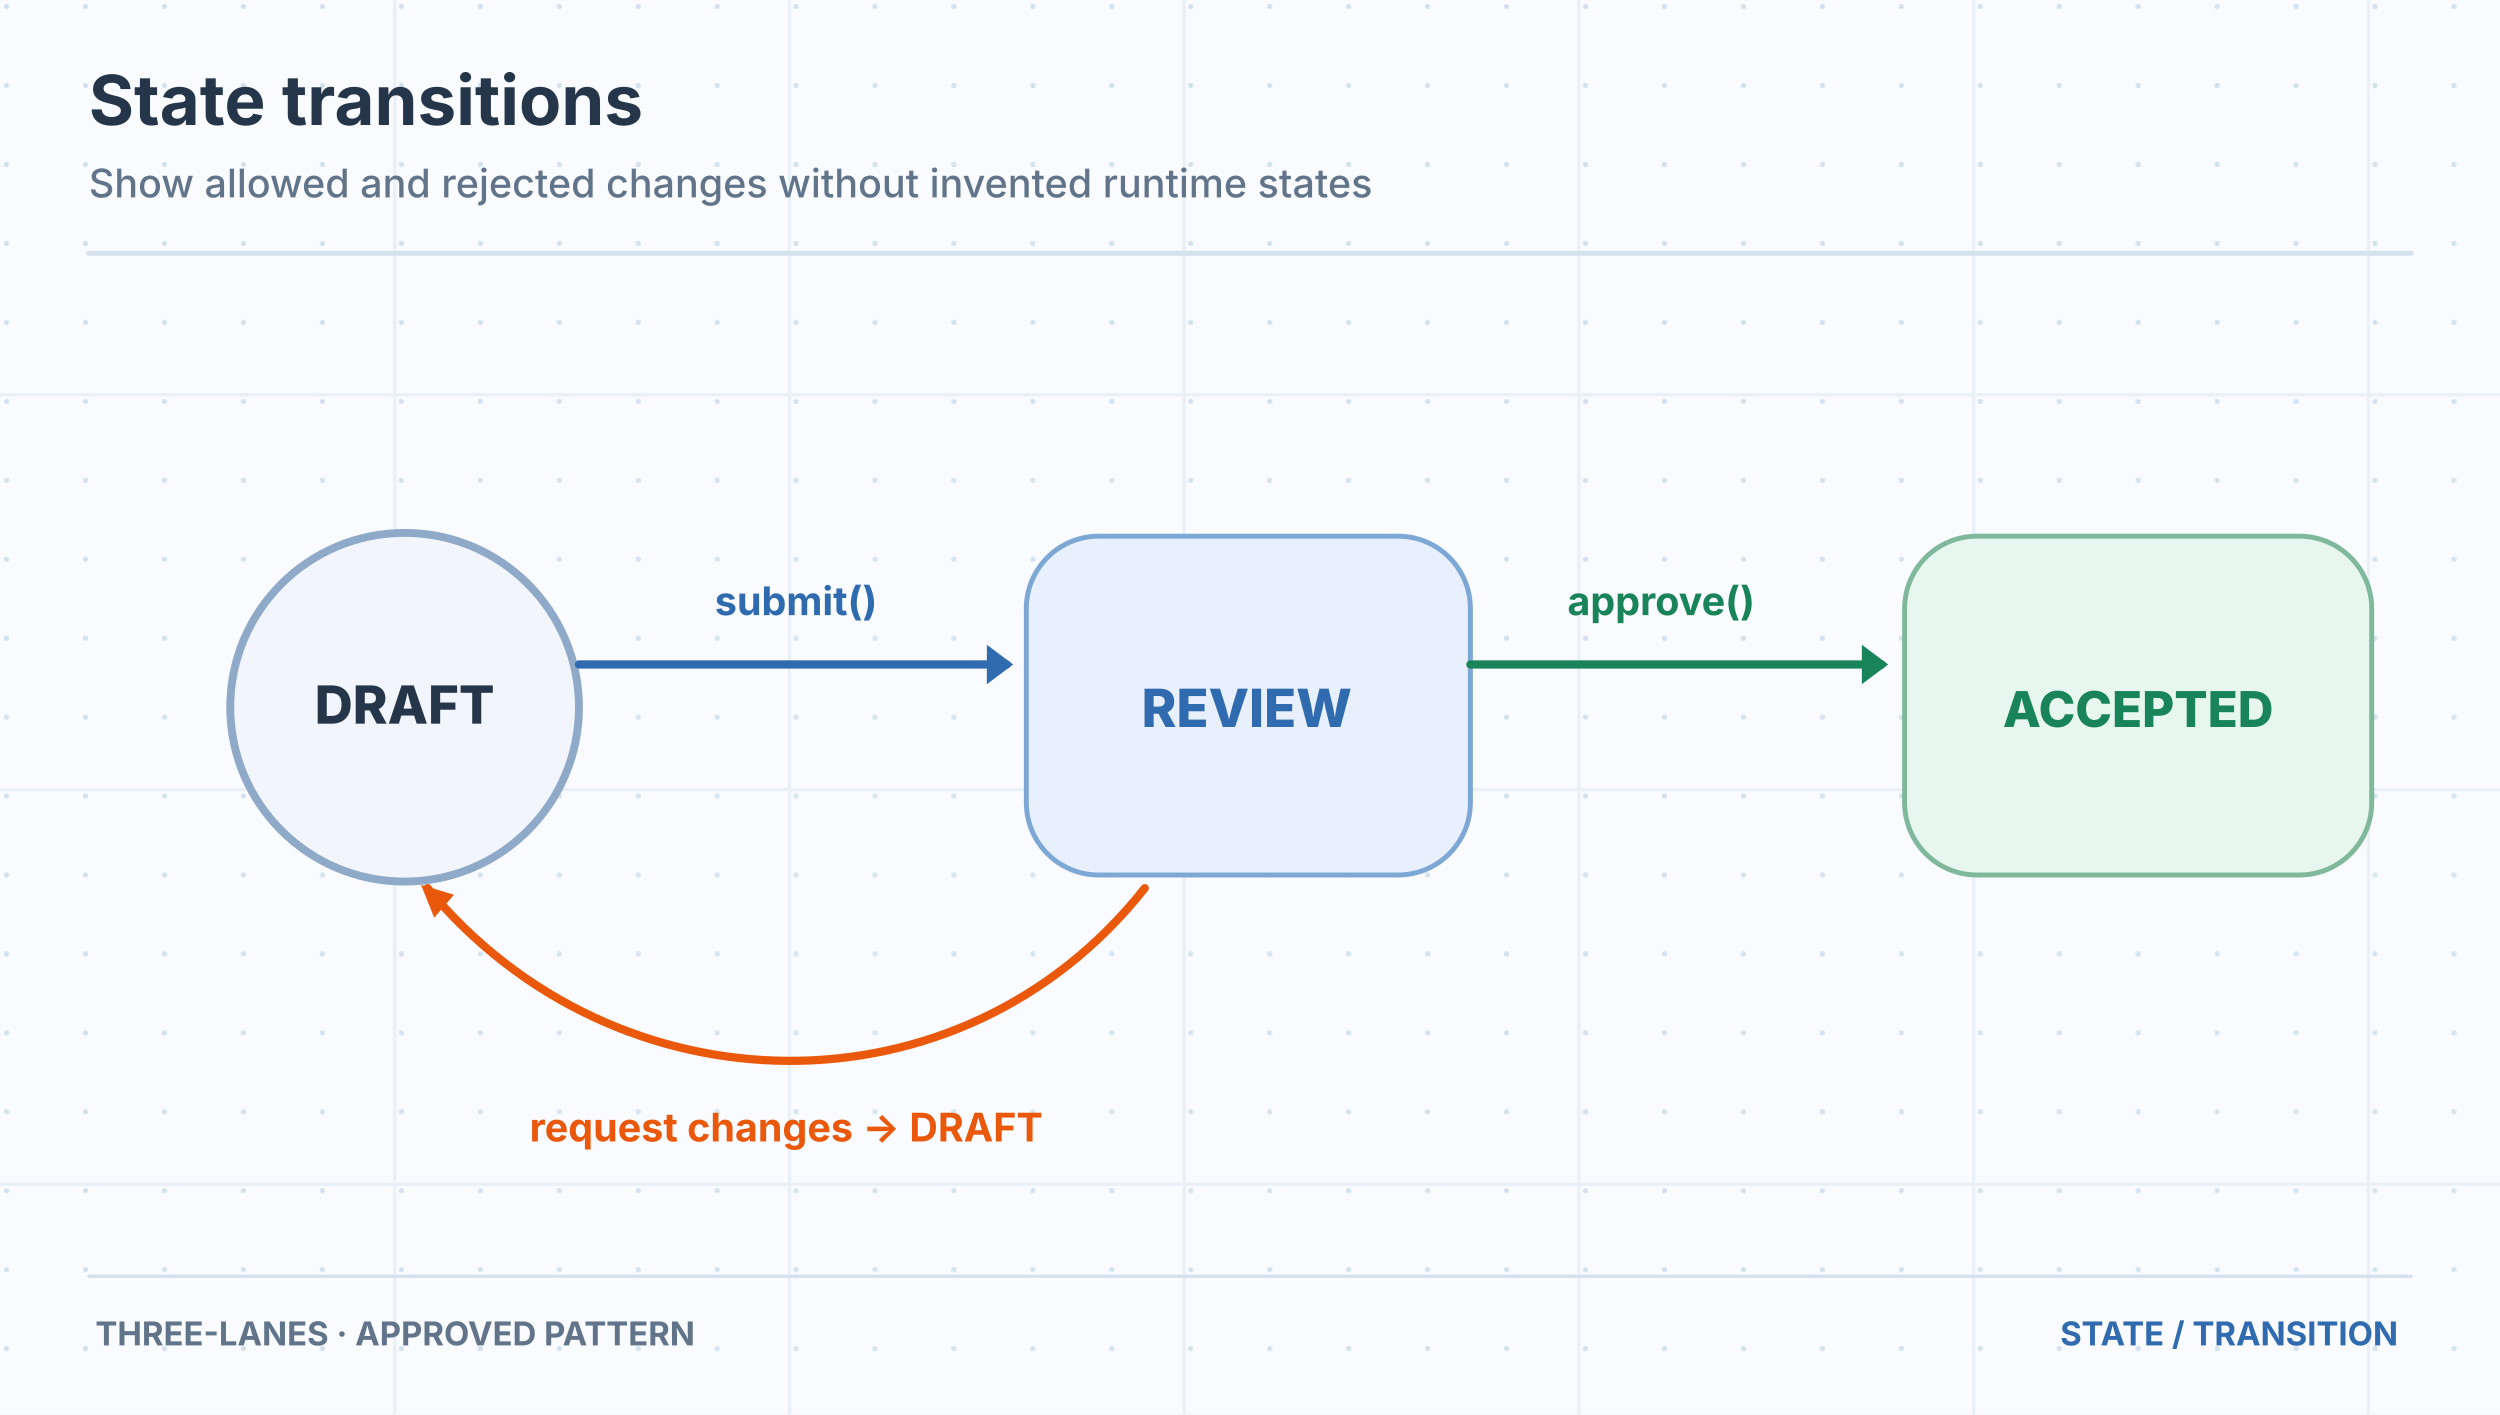
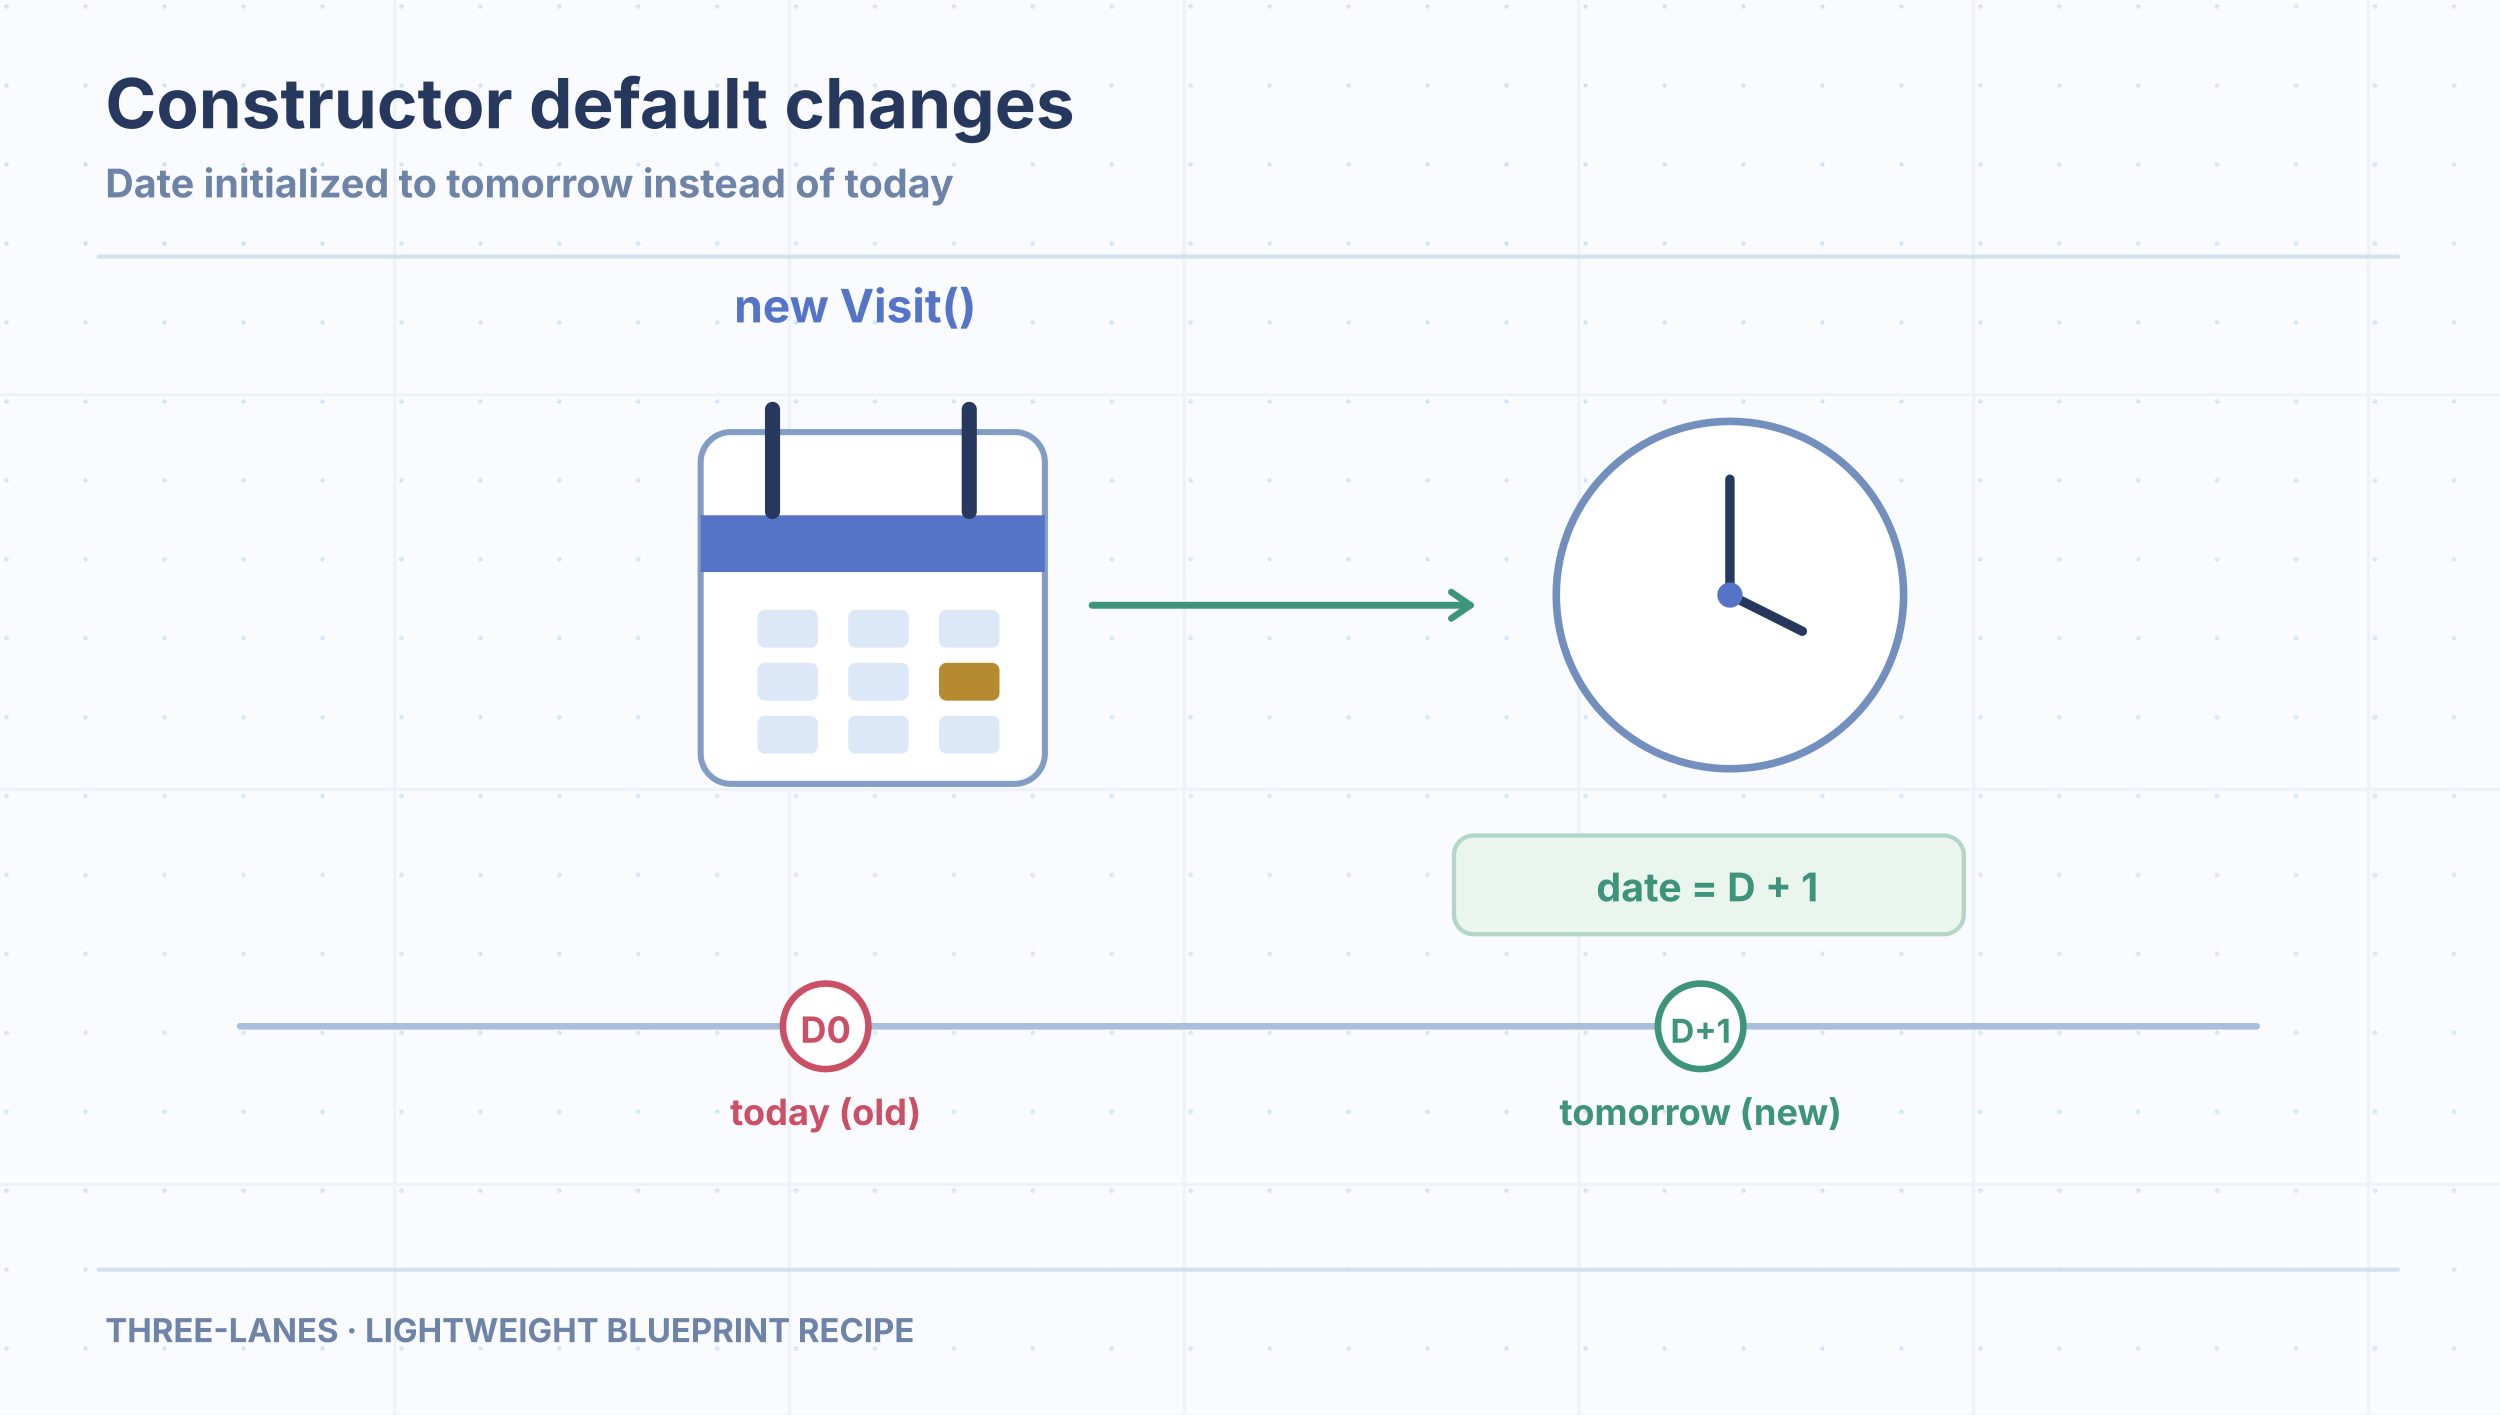
<svg xmlns="http://www.w3.org/2000/svg" viewBox="0 0 760 430" width="760" height="430" role="img" aria-labelledby="state-transition-title state-transition-desc" data-tl-diagram-type="state-transition" data-design-version="1" preserveAspectRatio="xMidYMid meet">
  <defs>
    <pattern id="dots" width="24" height="24" patternUnits="userSpaceOnUse">
-       <circle cx="2" cy="2" r="0.8" fill="#D2E0EC" />
+       <circle cx="2" cy="2" r=".65" fill="#CFDFF1" />
    </pattern>
-     <marker id="tip" viewBox="0 0 8 8" refX="7" refY="4" markerWidth="7" markerHeight="7" orient="auto">
-       <path d="M0 0L8 4L0 8Z" fill="#306BAF" />
-     </marker>
  </defs>
  <rect width="760" height="430" fill="#F9FBFE" />
  <rect width="760" height="430" fill="url(#dots)" />
-   <path d="M0 120H760M0 240H760M0 360H760M120 0V430M240 0V430M360 0V430M480 0V430M600 0V430M720 0V430" stroke="#E9F0F8" stroke-width="1" />
-   <g font-family="-apple-system,BlinkMacSystemFont,'SF Pro Text',Inter,'Helvetica Neue',Arial,sans-serif" font-size="13">
-     <text x="27" y="38" fill="#26364A" font-size="21" font-weight="750" text-anchor="start">State transitions</text>
-     <text x="27" y="60" fill="#61748A" font-size="12" font-weight="500" text-anchor="start">Show allowed and rejected changes without invented runtime states</text>
-     <path d="M27 77H733" fill="none" stroke="#D5E1ED" stroke-width="1.5" stroke-linecap="round" stroke-linejoin="round" />
-     <circle cx="123" cy="215" r="53" fill="#F2F6FC" stroke="#8FA9C8" stroke-width="2.4" />
-     <text x="123" y="220" fill="#26364A" font-size="16" font-weight="800" text-anchor="middle">DRAFT</text>
-     <rect x="312" y="163" width="135" height="103" rx="22" fill="#E7F0FC" stroke="#7DA7D4" stroke-width="1.5" />
-     <text x="379" y="221" fill="#306BAF" font-size="16" font-weight="800" text-anchor="middle">REVIEW</text>
-     <rect x="579" y="163" width="142" height="103" rx="22" fill="#E7F7F0" stroke="#80B89B" stroke-width="1.5" />
-     <text x="650" y="221" fill="#198359" font-size="15" font-weight="800" text-anchor="middle">ACCEPTED</text>
-     <path d="M176 202H306" fill="none" stroke="#306BAF" stroke-width="2.5" stroke-linecap="round" stroke-linejoin="round" />
-     <path d="M300 196l8 6-8 6z" fill="#306BAF" />
-     <text x="242" y="187" fill="#306BAF" font-size="12" font-weight="650" text-anchor="middle">submit()</text>
-     <path d="M447 202H572" fill="none" stroke="#198359" stroke-width="2.5" stroke-linecap="round" stroke-linejoin="round" />
-     <path d="M566 196l8 6-8 6z" fill="#198359" />
-     <text x="505" y="187" fill="#198359" font-size="12" font-weight="650" text-anchor="middle">approve()</text>
-     <path d="M348 270C292 341 187 339 130 270" fill="none" stroke="#EA580C" stroke-width="2.5" stroke-linecap="round" stroke-linejoin="round" />
-     <path d="M132 279l-4-10 10 3z" fill="#EA580C" />
-     <text x="239" y="347" fill="#EA580C" font-size="12" font-weight="700" text-anchor="middle">request changes → DRAFT</text>
-     <path d="M27 388H733" fill="none" stroke="#D5E1ED" stroke-width="1" stroke-linecap="round" stroke-linejoin="round" />
-     <text x="29" y="409" fill="#61748A" font-size="10" font-weight="700" text-anchor="start">THREE-LANES · APPROVED PATTERN</text>
-     <text x="729" y="409" fill="#306BAF" font-size="10" font-weight="700" text-anchor="end">STATE / TRANSITION</text>
+   <path d="M0 120H760M0 240H760M0 360H760M120 0V430M240 0V430M360 0V430M480 0V430M600 0V430M720 0V430" stroke="#EEF3F9" stroke-width="1" />
+   <g font-family="-apple-system,BlinkMacSystemFont,Inter,Arial,sans-serif" data-motif="illustration-main">
+     <text x="32" y="39" text-anchor="start" fill="#26385E" font-size="21" font-weight="650">Constructor default changes</text>
+     <text x="32" y="60" text-anchor="start" fill="#6D83A7" font-size="12" font-weight="650">Date initialized to tomorrow instead of today</text>
+     <path d="M30 78H729" fill="none" stroke="#d2e0f0" stroke-width="1.2" stroke-linecap="round" stroke-linejoin="round" />
+     <g transform="translate(213 121) scale(1.15)">
+       <rect x="0" y="9" width="91" height="93" rx="8" fill="#fff" stroke="#819CC5" stroke-width="1.6" />
+       <rect x="0" y="31" width="91" height="15" rx="0" fill="#5574C8" stroke="none" stroke-width="0" />
+       <path d="M19 3V30M71 3V30" fill="none" stroke="#26385E" stroke-width="4" stroke-linecap="round" stroke-linejoin="round" />
+       <rect x="15" y="56" width="16" height="10" rx="2" fill="#dce7f7" stroke="none" stroke-width="0" />
+       <rect x="39" y="56" width="16" height="10" rx="2" fill="#dce7f7" stroke="none" stroke-width="0" />
+       <rect x="63" y="56" width="16" height="10" rx="2" fill="#dce7f7" stroke="none" stroke-width="0" />
+       <rect x="15" y="70" width="16" height="10" rx="2" fill="#dce7f7" stroke="none" stroke-width="0" />
+       <rect x="39" y="70" width="16" height="10" rx="2" fill="#dce7f7" stroke="none" stroke-width="0" />
+       <rect x="63" y="70" width="16" height="10" rx="2" fill="#b68a31" stroke="none" stroke-width="0" />
+       <rect x="15" y="84" width="16" height="10" rx="2" fill="#dce7f7" stroke="none" stroke-width="0" />
+       <rect x="39" y="84" width="16" height="10" rx="2" fill="#dce7f7" stroke="none" stroke-width="0" />
+       <rect x="63" y="84" width="16" height="10" rx="2" fill="#dce7f7" stroke="none" stroke-width="0" />
+     </g>
+     <g transform="translate(472 127) scale(1.1)">
+       <circle cx="49" cy="49" r="48" fill="#fff" stroke="#728fbd" stroke-width="2.1" />
+       <path d="M49 17V49L69 59" fill="none" stroke="#26385E" stroke-width="2.6" stroke-linecap="round" stroke-linejoin="round" />
+       <circle cx="49" cy="49" r="3.5" fill="#5574C8" stroke="none" stroke-width="0" />
+     </g>
+     <path d="M332 184L447 184" fill="none" stroke="#3E947B" stroke-width="2.1" stroke-linecap="round" stroke-linejoin="round" />
+     <path d="M441.2 188.0L447 184L441.2 180.0" fill="none" stroke="#3E947B" stroke-width="2" stroke-linecap="round" stroke-linejoin="round" />
+     <path d="M73 312H686" fill="none" stroke="#a8bfdc" stroke-width="2" stroke-linecap="round" stroke-linejoin="round" />
+     <circle cx="251" cy="312" r="13" fill="#fff" stroke="#CC5065" stroke-width="2" />
+     <circle cx="517" cy="312" r="13" fill="#fff" stroke="#3E947B" stroke-width="2" />
+     <text x="251" y="317" text-anchor="middle" fill="#CC5065" font-size="11" font-weight="650">D0</text>
+     <text x="517" y="317" text-anchor="middle" fill="#3E947B" font-size="10" font-weight="650">D+1</text>
+     <text x="251" y="342" text-anchor="middle" fill="#CC5065" font-size="11" font-weight="650">today (old)</text>
+     <text x="517" y="342" text-anchor="middle" fill="#3E947B" font-size="11" font-weight="650">tomorrow (new)</text>
+     <rect x="442" y="254" width="155" height="30" rx="6" fill="#eaf5ed" stroke="#b2d6c7" stroke-width="1.3" />
+     <text x="519" y="274" text-anchor="middle" fill="#3E947B" font-size="12" font-weight="650">date = D + 1</text>
+     <text x="260" y="98" text-anchor="middle" fill="#5574C8" font-size="14" font-weight="650">new Visit()</text>
+     <path d="M30 386H729" fill="none" stroke="#d2e0f0" stroke-width="1.2" stroke-linecap="round" stroke-linejoin="round" />
+     <text x="32" y="408" text-anchor="start" fill="#6D83A7" font-size="10" font-weight="650">THREE-LANES · LIGHTWEIGHT BLUEPRINT RECIPE</text>
  </g>
</svg>
